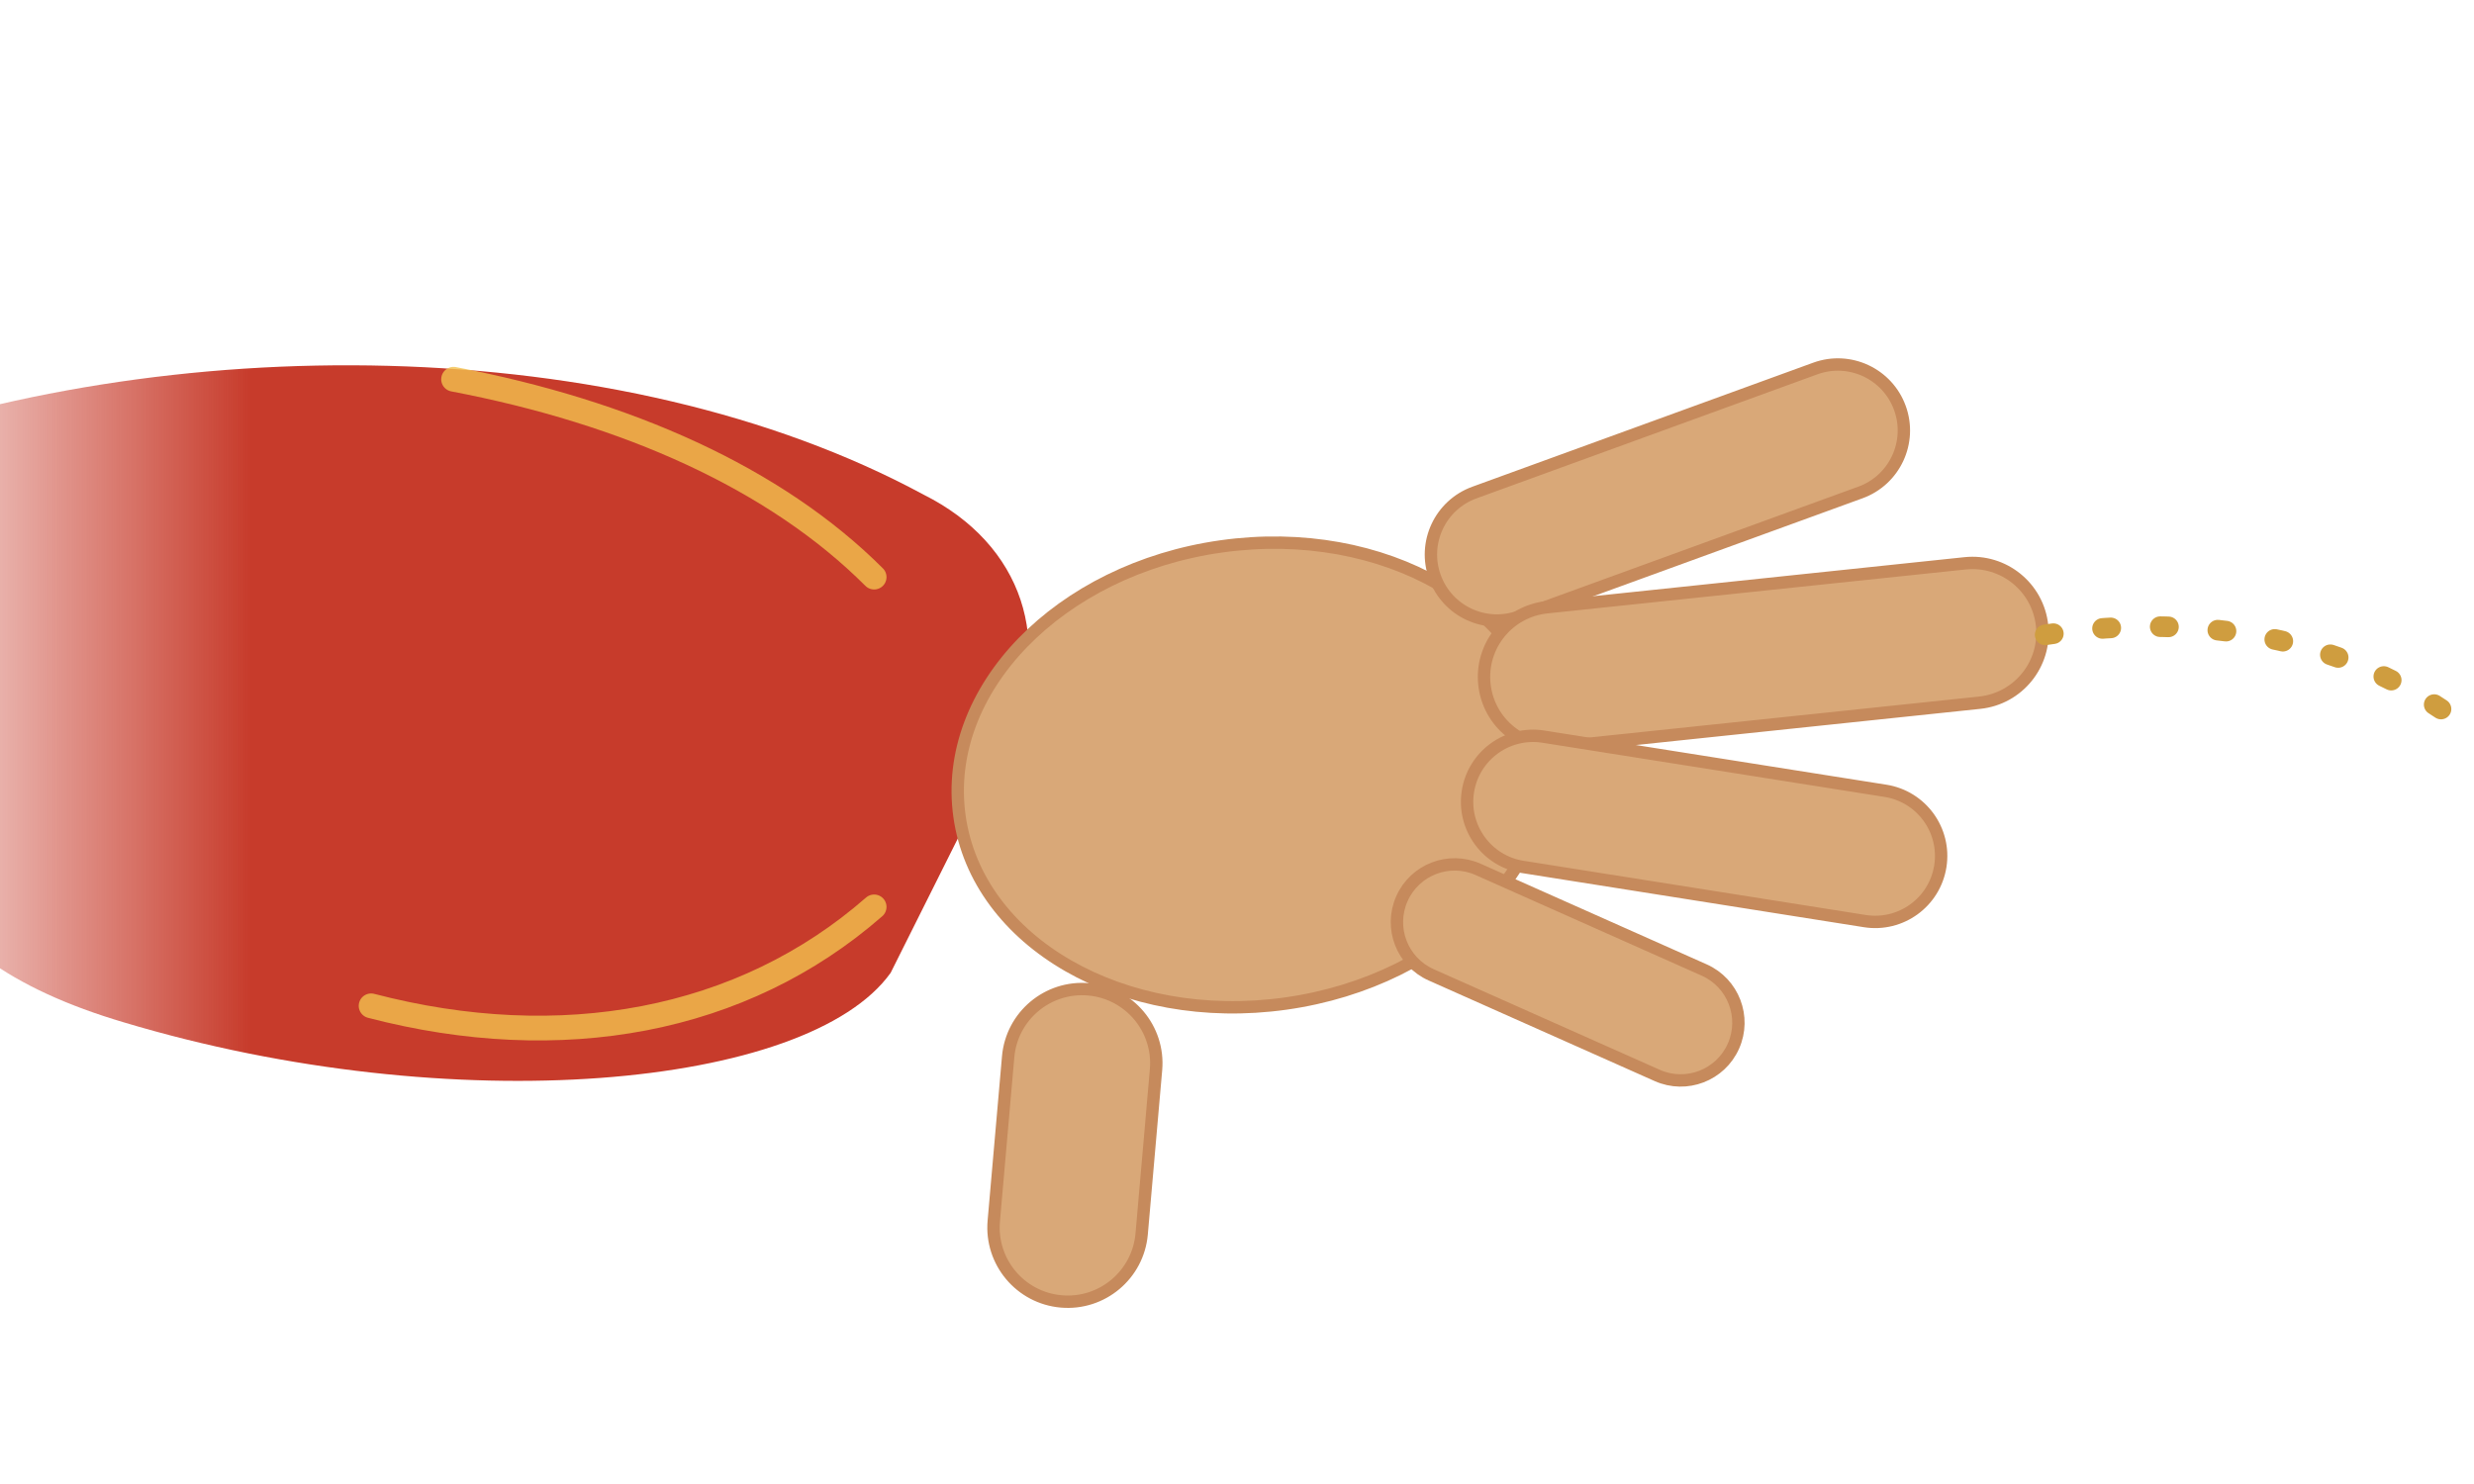
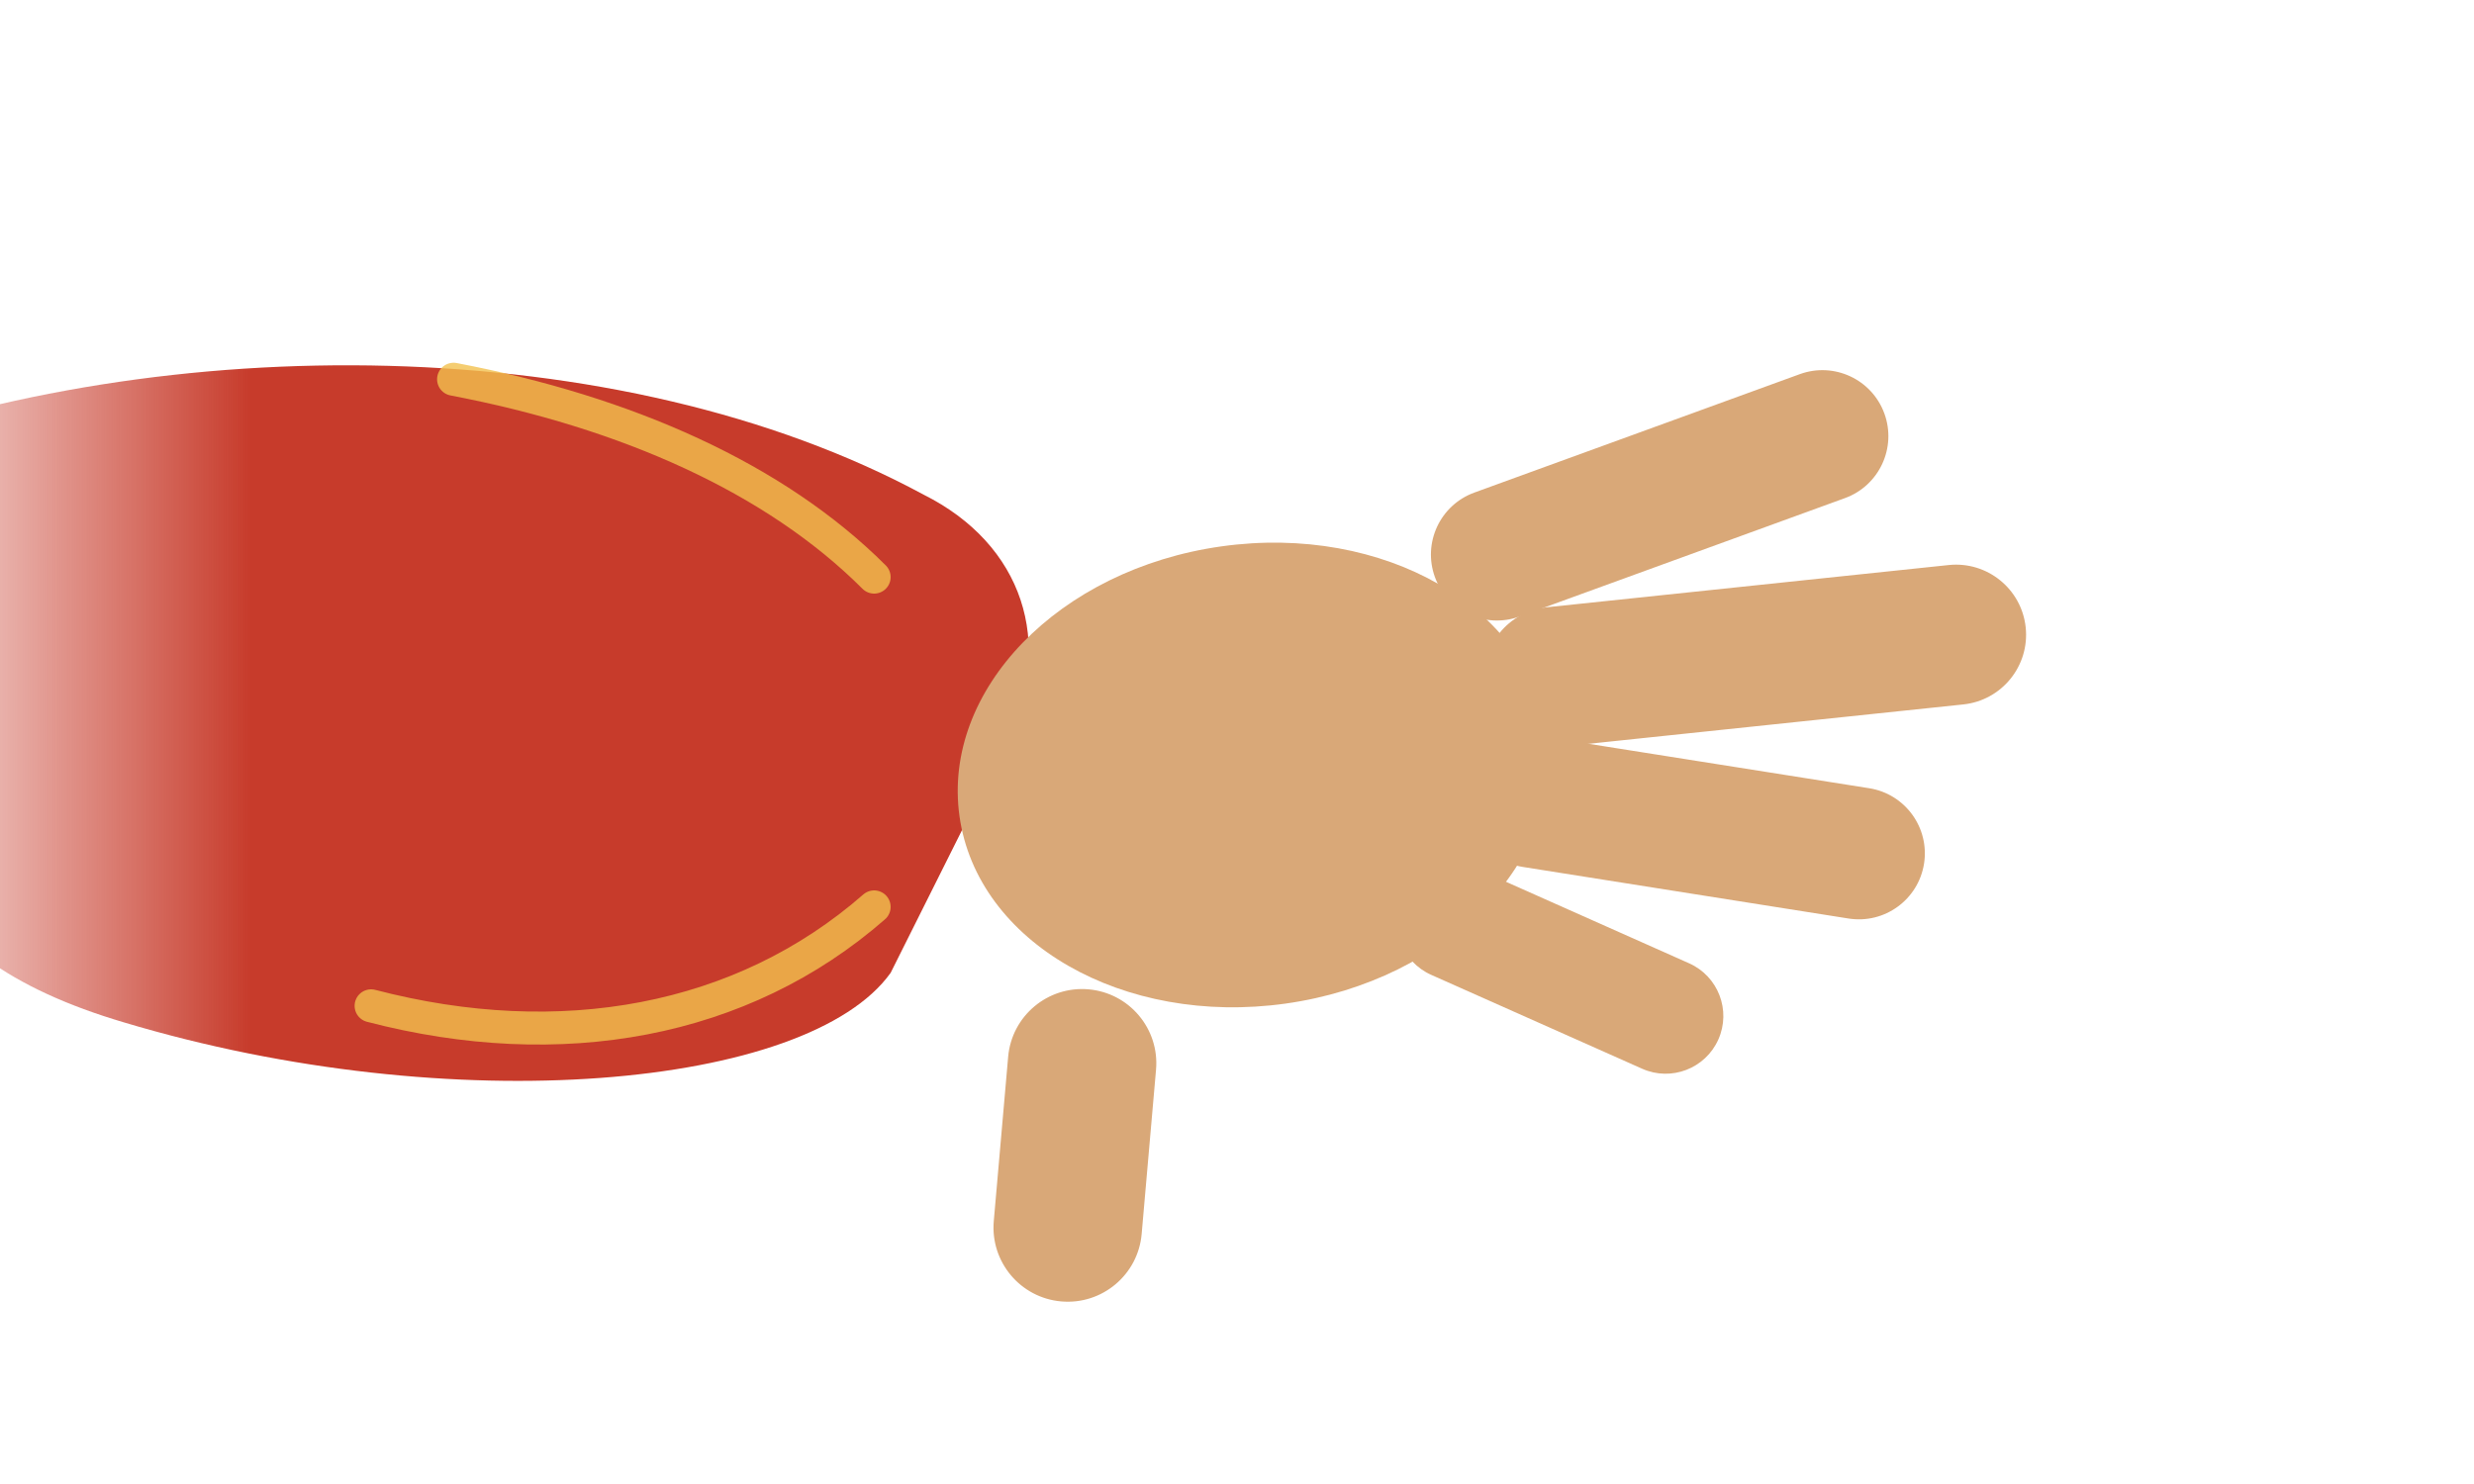
<svg xmlns="http://www.w3.org/2000/svg" viewBox="0 0 300 180" width="300" height="180">
  <defs>
    <linearGradient id="sleeveFade" x1="0" y1="0" x2="1" y2="0">
      <stop offset="0%" stop-color="#c73b2b" stop-opacity="0" />
      <stop offset="35%" stop-color="#c73b2b" stop-opacity="1" />
    </linearGradient>
  </defs>
  <path d="M -20 55 C 20 40, 75 40, 112 60 C 124 66, 128 78, 122 90 L 108 118 C 98 132, 55 136, 15 124 C -12 116, -20 100, -20 55 Z" fill="url(#sleeveFade)" />
-   <path d="M 55 46 C 76 50, 94 58, 106 70" fill="none" stroke="#f2c14e" stroke-width="3" stroke-linecap="round" opacity="0.8" />
-   <path d="M 45 122 C 68 128, 90 124, 106 110" fill="none" stroke="#f2c14e" stroke-width="3" stroke-linecap="round" opacity="0.8" />
-   <g stroke="#c68a5c" stroke-width="1.5">
-     <ellipse cx="152" cy="94" rx="36" ry="28" fill="#d9a878" transform="rotate(-8 152 94)" />
-     <g transform="translate(132,120) rotate(95)">
-       <rect x="0" y="-9" width="38" height="18" rx="9" fill="#d9a878" />
-     </g>
-     <g transform="translate(174,70) rotate(-20)">
-       <rect x="0" y="-8" width="60" height="16" rx="8" fill="#d9a878" />
-     </g>
-     <g transform="translate(180,83) rotate(-6)">
-       <rect x="0" y="-8.5" width="68" height="17" rx="8.5" fill="#d9a878" />
-     </g>
-     <g transform="translate(178,96) rotate(9)">
-       <rect x="0" y="-8" width="58" height="16" rx="8" fill="#d9a878" />
-     </g>
-     <g transform="translate(170,109) rotate(24)">
-       <rect x="0" y="-7" width="44" height="14" rx="7" fill="#d9a878" />
-     </g>
+   <path d="M 55 46 C 76 50, 94 58, 106 70" fill="none" stroke="#f2c14e" stroke-width="4" stroke-linecap="round" opacity="0.8" />
+   <path d="M 45 122 C 68 128, 90 124, 106 110" fill="none" stroke="#f2c14e" stroke-width="4" stroke-linecap="round" opacity="0.8" />
+   <ellipse cx="152" cy="94" rx="36" ry="28" fill="#d9a878" transform="rotate(-8 152 94)" />
+   <g transform="translate(132,120) rotate(95)">
+     <rect x="0" y="-9" width="38" height="18" rx="9" fill="#d9a878" />
  </g>
-   <path d="M 248 77 C 268 74, 284 78, 296 86" fill="none" stroke="#cf9d3f" stroke-width="2.5" stroke-linecap="round" stroke-dasharray="1 6" />
+   <g transform="translate(174,70) rotate(-20)">
+     <rect x="0" y="-8" width="58" height="16" rx="8" fill="#d9a878" />
+   </g>
+   <g transform="translate(180,83) rotate(-6)">
+     <rect x="0" y="-8.5" width="66" height="17" rx="8.5" fill="#d9a878" />
+   </g>
+   <g transform="translate(178,96) rotate(9)">
+     <rect x="0" y="-8" width="56" height="16" rx="8" fill="#d9a878" />
+   </g>
+   <g transform="translate(170,109) rotate(24)">
+     <rect x="0" y="-7" width="42" height="14" rx="7" fill="#d9a878" />
+   </g>
</svg>
